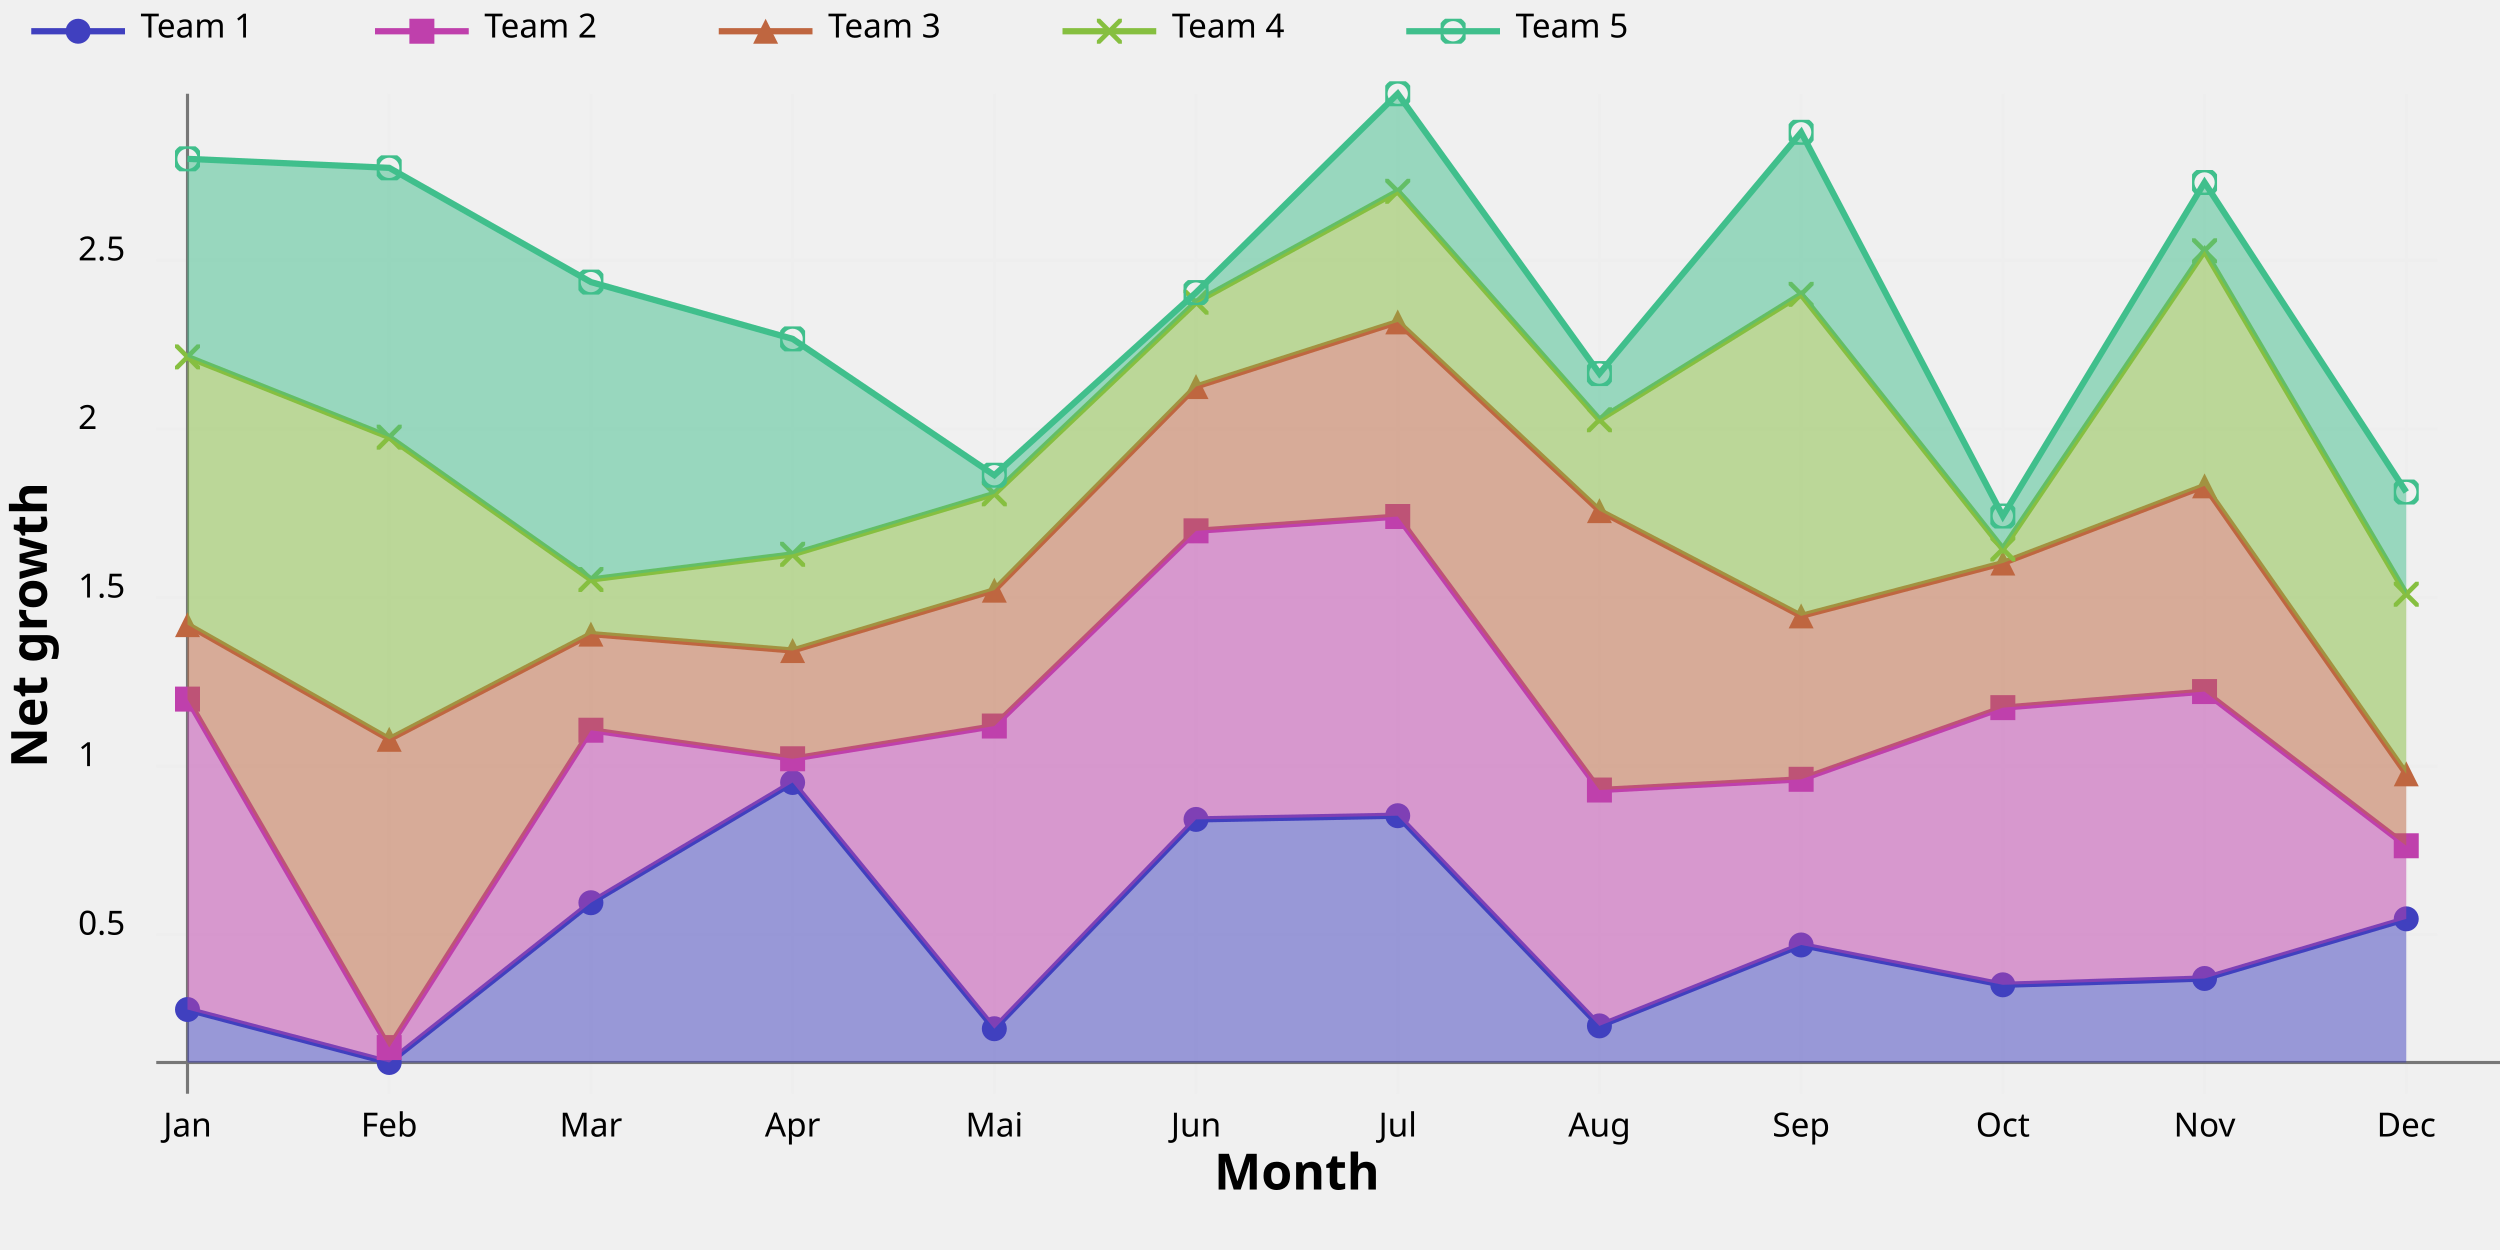
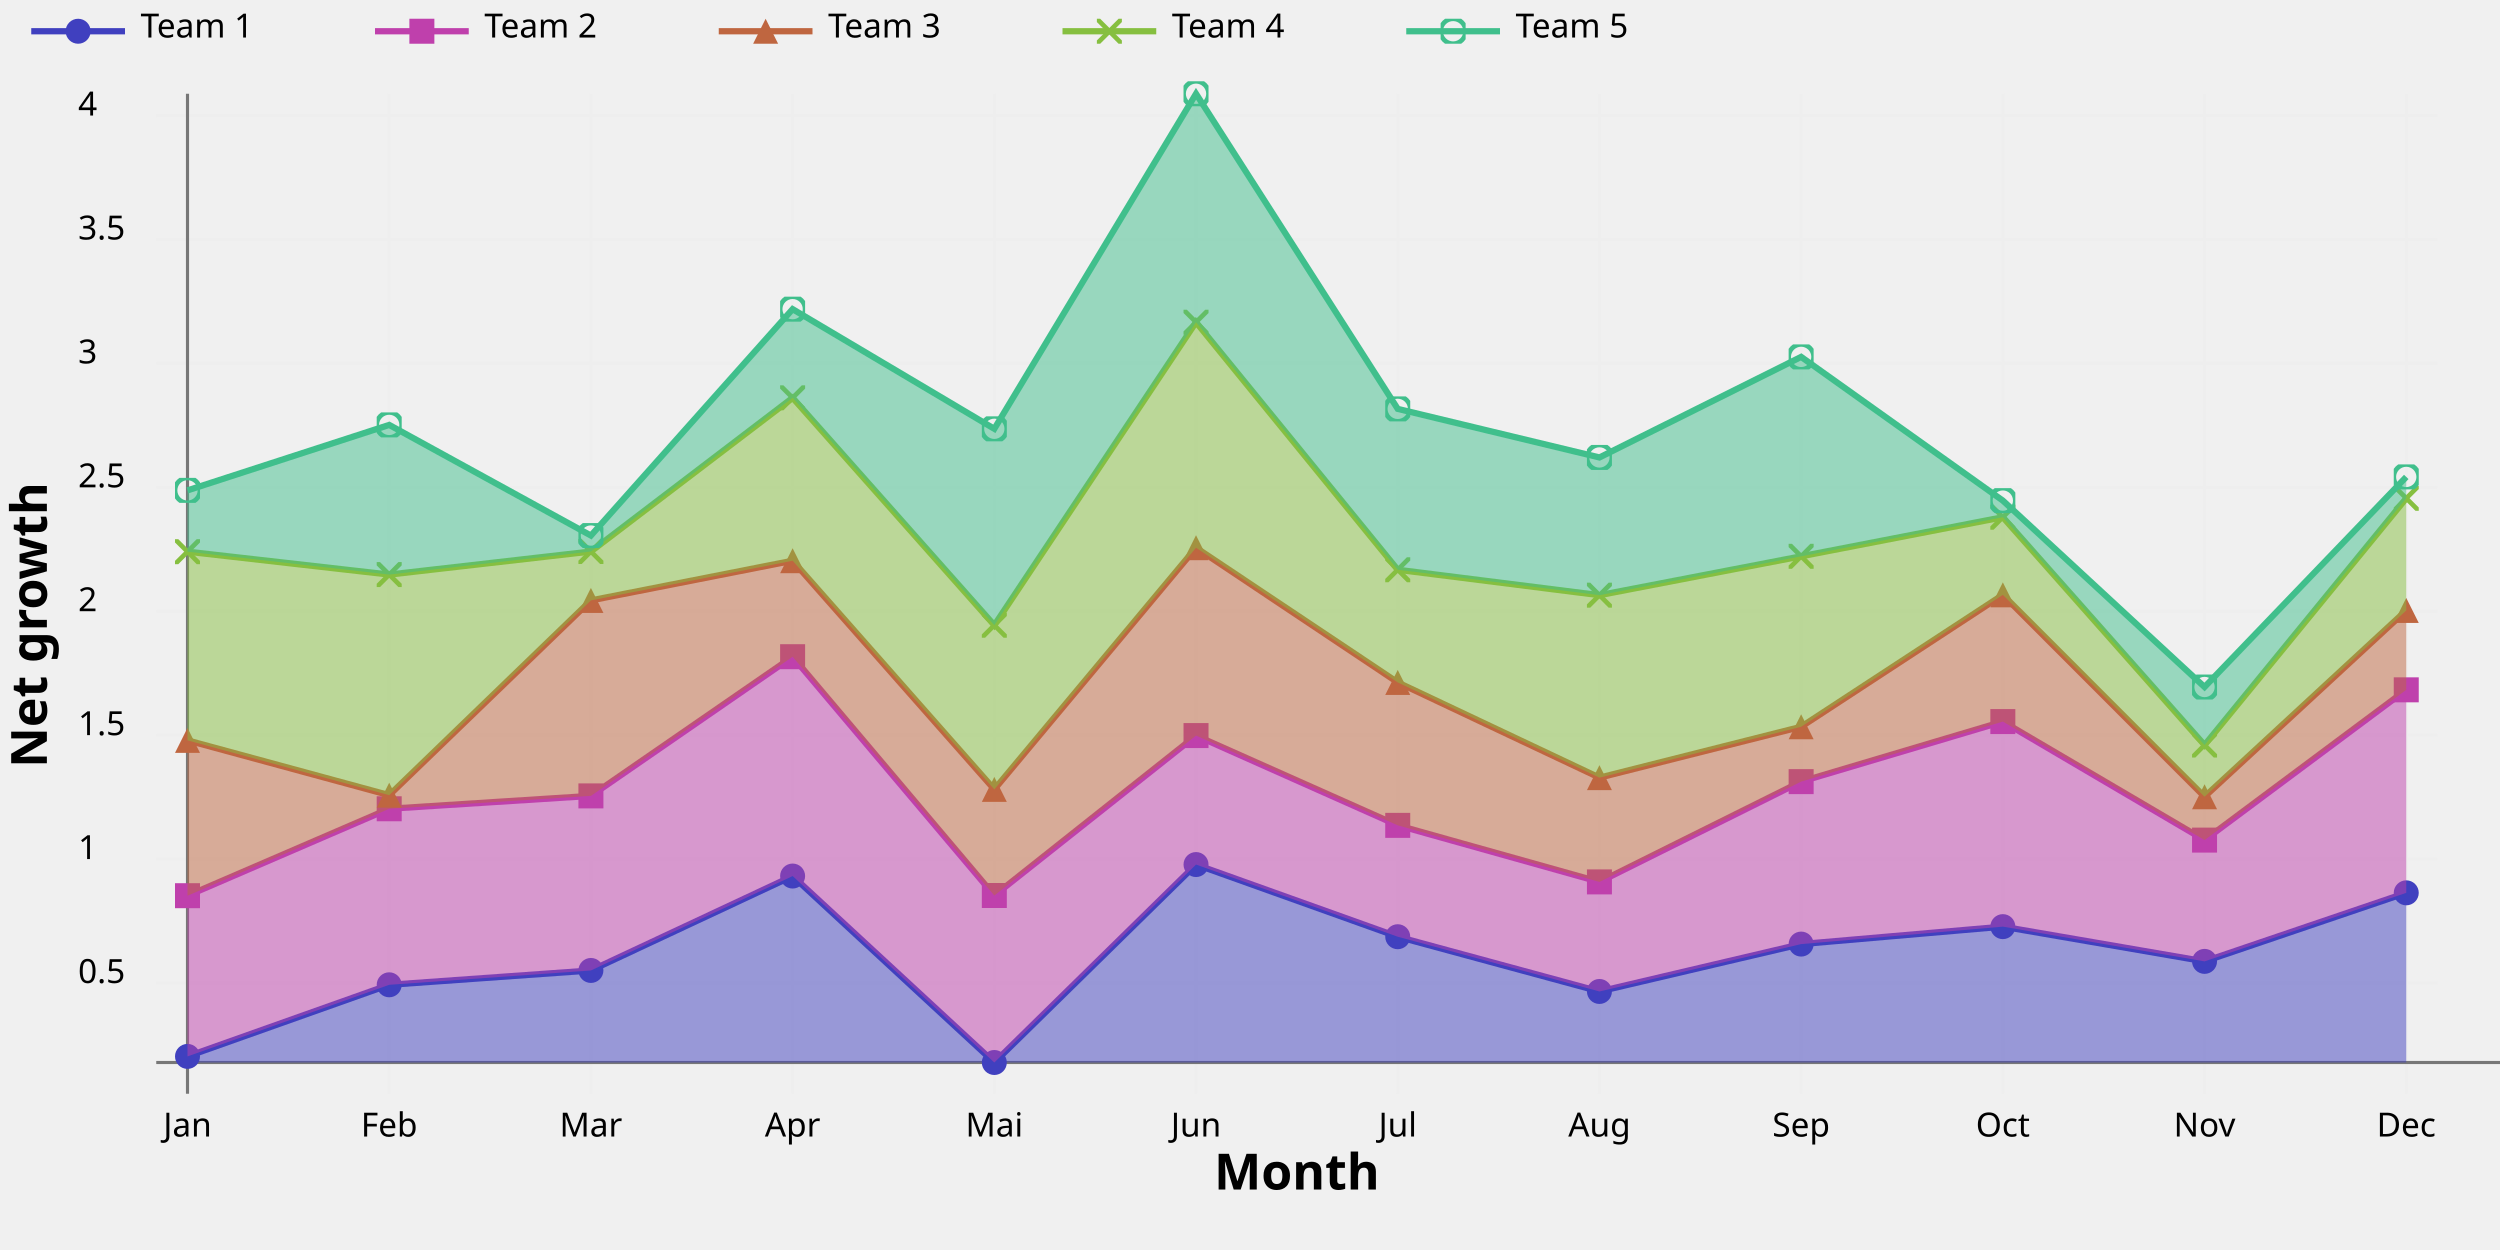
<svg xmlns="http://www.w3.org/2000/svg" version="1.1" viewBox="0 0 800 400">
  <defs>
    <filter x="0" y="0" width="1" height="1" id="textbg">
      <feFlood flood-color="#fff" result="bg" />
      <feMerge>
        <feMergeNode in="bg" />
        <feMergeNode in="SourceGraphic" />
      </feMerge>
    </filter>
  </defs>
  <style>text { font-size: 8pt; font-family: sans-serif }  .axislegend { font-size: 12pt; font-weight: bold } .hovercircle {z-index:0; cursor:pointer; fill:'none'; stroke:'none'; } .value {z-index: 1; display:none; } .hovercircle:hover + .value, .value:hover { display:block; }</style>
  <defs>
    <marker id="dot0" viewBox="0 0 8 8" refX="4" refY="4" markerWidth="4" markerHeight="4">
      <circle cx="4" cy="4" r="4" fill="#4040BF" />
    </marker>
    <marker id="dot1" viewBox="0 0 8 8" refX="4" refY="4" markerWidth="4" markerHeight="4">
      <rect x="0" y="0" width="8" height="10" fill="#BF40AC" />
    </marker>
    <marker id="dot2" viewBox="0 0 8 8" refX="4" refY="4" markerWidth="4" markerHeight="4">
      <polygon points="0,8 4,0 8,8" fill="#BF6640" />
    </marker>
    <marker id="dot3" viewBox="0 0 8 8" refX="4" refY="4" markerWidth="4" markerHeight="4">
      <line x1="0" y1="0" x2="8" y2="8" stroke="#86BF40" stroke-width="1.5" />
      <line x1="0" y1="8" x2="8" y2="0" stroke="#86BF40" stroke-width="1.5" />
    </marker>
    <marker id="dot4" viewBox="0 0 8 8" refX="4" refY="4" markerWidth="4" markerHeight="4">
      <circle cx="4" cy="4" r="4" stroke="#40BF8C" stroke-width="1.5" fill="none" />
    </marker>
  </defs>
  <polyline points="10,10 25,10 40,10" fill="none" stroke="#4040BF" stroke-width="2" marker-mid="url(#dot0)" />
  <text x="45" y="12" alignment-baseline="middle">Team 1</text>
  <polyline points="120,10 135,10 150,10" fill="none" stroke="#BF40AC" stroke-width="2" marker-mid="url(#dot1)" />
  <text x="155" y="12" alignment-baseline="middle">Team 2</text>
  <polyline points="230,10 245,10 260,10" fill="none" stroke="#BF6640" stroke-width="2" marker-mid="url(#dot2)" />
  <text x="265" y="12" alignment-baseline="middle">Team 3</text>
  <polyline points="340,10 355,10 370,10" fill="none" stroke="#86BF40" stroke-width="2" marker-mid="url(#dot3)" />
  <text x="375" y="12" alignment-baseline="middle">Team 4</text>
  <polyline points="450,10 465,10 480,10" fill="none" stroke="#40BF8C" stroke-width="2" marker-mid="url(#dot4)" />
  <text x="485" y="12" alignment-baseline="middle">Team 5</text>
-   <line x1="50" x2="780" y1="299.1" y2="299.1" stroke="#eee" stroke-width="1" />
-   <text x="25" y="299.1">0.5</text>
-   <line x1="50" x2="780" y1="245.157" y2="245.157" stroke="#eee" stroke-width="1" />
-   <text x="25" y="245.157">1</text>
-   <line x1="50" x2="780" y1="191.214" y2="191.214" stroke="#eee" stroke-width="1" />
-   <text x="25" y="191.214">1.5</text>
-   <line x1="50" x2="780" y1="137.271" y2="137.271" stroke="#eee" stroke-width="1" />
-   <text x="25" y="137.271">2</text>
-   <line x1="50" x2="780" y1="83.328" y2="83.328" stroke="#eee" stroke-width="1" />
-   <text x="25" y="83.328">2.5</text>
+   <line x1="50" x2="780" y1="314.558" y2="314.558" stroke="#eee" stroke-width="1" />
+   <text x="25" y="314.558">0.5</text>
+   <line x1="50" x2="780" y1="274.904" y2="274.904" stroke="#eee" stroke-width="1" />
+   <text x="25" y="274.904">1</text>
+   <line x1="50" x2="780" y1="235.25" y2="235.25" stroke="#eee" stroke-width="1" />
+   <text x="25" y="235.25">1.5</text>
+   <line x1="50" x2="780" y1="195.596" y2="195.596" stroke="#eee" stroke-width="1" />
+   <text x="25" y="195.596">2</text>
+   <line x1="50" x2="780" y1="155.941" y2="155.941" stroke="#eee" stroke-width="1" />
+   <text x="25" y="155.941">2.5</text>
+   <line x1="50" x2="780" y1="116.287" y2="116.287" stroke="#eee" stroke-width="1" />
+   <text x="25" y="116.287">3</text>
+   <line x1="50" x2="780" y1="76.633" y2="76.633" stroke="#eee" stroke-width="1" />
+   <text x="25" y="76.633">3.5</text>
+   <line x1="50" x2="780" y1="36.979" y2="36.979" stroke="#eee" stroke-width="1" />
+   <text x="25" y="36.979">4</text>
  <line x1="60" x2="60" y1="30" y2="350" stroke="#eee" stroke-width="1" />
  <text x="60" y="360" dominant-baseline="middle" text-anchor="middle">Jan</text>
  <line x1="124.545" x2="124.545" y1="30" y2="350" stroke="#eee" stroke-width="1" />
  <text x="124.545" y="360" dominant-baseline="middle" text-anchor="middle">Feb</text>
  <line x1="189.091" x2="189.091" y1="30" y2="350" stroke="#eee" stroke-width="1" />
  <text x="189.091" y="360" dominant-baseline="middle" text-anchor="middle">Mar</text>
  <line x1="253.636" x2="253.636" y1="30" y2="350" stroke="#eee" stroke-width="1" />
  <text x="253.636" y="360" dominant-baseline="middle" text-anchor="middle">Apr</text>
  <line x1="318.182" x2="318.182" y1="30" y2="350" stroke="#eee" stroke-width="1" />
  <text x="318.182" y="360" dominant-baseline="middle" text-anchor="middle">Mai</text>
  <line x1="382.727" x2="382.727" y1="30" y2="350" stroke="#eee" stroke-width="1" />
  <text x="382.727" y="360" dominant-baseline="middle" text-anchor="middle">Jun</text>
  <line x1="447.273" x2="447.273" y1="30" y2="350" stroke="#eee" stroke-width="1" />
  <text x="447.273" y="360" dominant-baseline="middle" text-anchor="middle">Jul</text>
  <line x1="511.818" x2="511.818" y1="30" y2="350" stroke="#eee" stroke-width="1" />
  <text x="511.818" y="360" dominant-baseline="middle" text-anchor="middle">Aug</text>
  <line x1="576.364" x2="576.364" y1="30" y2="350" stroke="#eee" stroke-width="1" />
  <text x="576.364" y="360" dominant-baseline="middle" text-anchor="middle">Sep</text>
  <line x1="640.909" x2="640.909" y1="30" y2="350" stroke="#eee" stroke-width="1" />
  <text x="640.909" y="360" dominant-baseline="middle" text-anchor="middle">Oct</text>
  <line x1="705.455" x2="705.455" y1="30" y2="350" stroke="#eee" stroke-width="1" />
  <text x="705.455" y="360" dominant-baseline="middle" text-anchor="middle">Nov</text>
  <line x1="770" x2="770" y1="30" y2="350" stroke="#eee" stroke-width="1" />
  <text x="770" y="360" dominant-baseline="middle" text-anchor="middle">Dec</text>
  <line x1="50" x2="800" y1="340" y2="340" stroke="#777" stroke-width="1" />
  <text x="415" y="375" class="axislegend" dominant-baseline="middle" text-anchor="middle">Month</text>
  <line x1="60" x2="60" y1="30" y2="350" stroke="#777" stroke-width="1" />
  <text x="15" y="200" transform="rotate(270, 15, 200)" class="axislegend" text-anchor="middle" alignment-baseline="middle">Net growth</text>
-   <polyline points="60,323.051 124.545,340 189.091,288.873 253.636,250.401 318.182,329.19 382.727,262.214 447.273,261.027 511.818,328.284 576.364,302.391 640.909,315.143 705.455,313.115 770,294.03 770,340 60,340 " fill="#4040BF" fill-opacity="0.5" stroke="none" stroke-width="2" />
-   <polyline points="60,323.051 124.545,340 189.091,288.873 253.636,250.401 318.182,329.19 382.727,262.214 447.273,261.027 511.818,328.284 576.364,302.391 640.909,315.143 705.455,313.115 770,294.03 " fill="none" stroke="#4040BF" stroke-width="2" marker-start="url(#dot0)" marker-mid="url(#dot0)" marker-end="url(#dot0)" />
-   <polyline points="60,223.72 124.545,335.221 189.091,233.667 253.636,242.805 318.182,232.33 382.727,169.874 447.273,165.289 511.818,252.806 576.364,249.376 640.909,226.45 705.455,221.304 770,270.64 770,294.03 705.455,313.115 640.909,315.143 576.364,302.391 511.818,328.284 447.273,261.027 382.727,262.214 318.182,329.19 253.636,250.401 189.091,288.873 124.545,340 60,323.051 " fill="#BF40AC" fill-opacity="0.5" stroke="none" stroke-width="2" />
-   <polyline points="60,223.72 124.545,335.221 189.091,233.667 253.636,242.805 318.182,232.33 382.727,169.874 447.273,165.289 511.818,252.806 576.364,249.376 640.909,226.45 705.455,221.304 770,270.64 " fill="none" stroke="#BF40AC" stroke-width="2" marker-start="url(#dot1)" marker-mid="url(#dot1)" marker-end="url(#dot1)" />
-   <polyline points="60,199.888 124.545,236.57 189.091,202.909 253.636,208.174 318.182,188.852 382.727,123.699 447.273,103.017 511.818,163.412 576.364,197.094 640.909,180.177 705.455,155.472 770,247.628 770,270.64 705.455,221.304 640.909,226.45 576.364,249.376 511.818,252.806 447.273,165.289 382.727,169.874 318.182,232.33 253.636,242.805 189.091,233.667 124.545,335.221 60,223.72 " fill="#BF6640" fill-opacity="0.5" stroke="none" stroke-width="2" />
-   <polyline points="60,199.888 124.545,236.57 189.091,202.909 253.636,208.174 318.182,188.852 382.727,123.699 447.273,103.017 511.818,163.412 576.364,197.094 640.909,180.177 705.455,155.472 770,247.628 " fill="none" stroke="#BF6640" stroke-width="2" marker-start="url(#dot2)" marker-mid="url(#dot2)" marker-end="url(#dot2)" />
-   <polyline points="60,114.205 124.545,139.893 189.091,185.432 253.636,177.383 318.182,158.018 382.727,96.695 447.273,61.211 511.818,134.315 576.364,94.192 640.909,175.668 705.455,80.253 770,190.146 770,247.628 705.455,155.472 640.909,180.177 576.364,197.094 511.818,163.412 447.273,103.017 382.727,123.699 318.182,188.852 253.636,208.174 189.091,202.909 124.545,236.57 60,199.888 " fill="#86BF40" fill-opacity="0.5" stroke="none" stroke-width="2" />
-   <polyline points="60,114.205 124.545,139.893 189.091,185.432 253.636,177.383 318.182,158.018 382.727,96.695 447.273,61.211 511.818,134.315 576.364,94.192 640.909,175.668 705.455,80.253 770,190.146 " fill="none" stroke="#86BF40" stroke-width="2" marker-start="url(#dot3)" marker-mid="url(#dot3)" marker-end="url(#dot3)" />
-   <polyline points="60,50.833 124.545,53.713 189.091,90.265 253.636,108.444 318.182,152.073 382.727,93.62 447.273,30 511.818,119.535 576.364,42.331 640.909,165.127 705.455,58.396 770,157.446 770,190.146 705.455,80.253 640.909,175.668 576.364,94.192 511.818,134.315 447.273,61.211 382.727,96.695 318.182,158.018 253.636,177.383 189.091,185.432 124.545,139.893 60,114.205 " fill="#40BF8C" fill-opacity="0.5" stroke="none" stroke-width="2" />
-   <polyline points="60,50.833 124.545,53.713 189.091,90.265 253.636,108.444 318.182,152.073 382.727,93.62 447.273,30 511.818,119.535 576.364,42.331 640.909,165.127 705.455,58.396 770,157.446 " fill="none" stroke="#40BF8C" stroke-width="2" marker-start="url(#dot4)" marker-mid="url(#dot4)" marker-end="url(#dot4)" />
-   <circle class="hovercircle" cx="60" cy="323.051" r="15" fill="#fff" fill-opacity="0" />
-   <text style="paint-order:stroke fill" class="value" x="60" y="313.051" text-anchor="middle" alignment-baseline="middle" filter="url(#textbg)">0.278</text>
-   <circle class="hovercircle" cx="124.545" cy="340" r="15" fill="#fff" fill-opacity="0" />
-   <text style="paint-order:stroke fill" class="value" x="124.545" y="330" text-anchor="middle" alignment-baseline="middle" filter="url(#textbg)">0.1209</text>
-   <circle class="hovercircle" cx="189.091" cy="288.873" r="15" fill="#fff" fill-opacity="0" />
-   <text style="paint-order:stroke fill" class="value" x="189.091" y="278.873" text-anchor="middle" alignment-baseline="middle" filter="url(#textbg)">0.5948</text>
-   <circle class="hovercircle" cx="253.636" cy="250.401" r="15" fill="#fff" fill-opacity="0" />
-   <text style="paint-order:stroke fill" class="value" x="253.636" y="240.401" text-anchor="middle" alignment-baseline="middle" filter="url(#textbg)">0.9514</text>
-   <circle class="hovercircle" cx="318.182" cy="329.19" r="15" fill="#fff" fill-opacity="0" />
-   <text style="paint-order:stroke fill" class="value" x="318.182" y="319.19" text-anchor="middle" alignment-baseline="middle" filter="url(#textbg)">0.2211</text>
-   <circle class="hovercircle" cx="382.727" cy="262.214" r="15" fill="#fff" fill-opacity="0" />
-   <text style="paint-order:stroke fill" class="value" x="382.727" y="252.214" text-anchor="middle" alignment-baseline="middle" filter="url(#textbg)">0.8419</text>
-   <circle class="hovercircle" cx="447.273" cy="261.027" r="15" fill="#fff" fill-opacity="0" />
-   <text style="paint-order:stroke fill" class="value" x="447.273" y="251.027" text-anchor="middle" alignment-baseline="middle" filter="url(#textbg)">0.8529</text>
-   <circle class="hovercircle" cx="511.818" cy="328.284" r="15" fill="#fff" fill-opacity="0" />
-   <text style="paint-order:stroke fill" class="value" x="511.818" y="318.284" text-anchor="middle" alignment-baseline="middle" filter="url(#textbg)">0.2295</text>
-   <circle class="hovercircle" cx="576.364" cy="302.391" r="15" fill="#fff" fill-opacity="0" />
-   <text style="paint-order:stroke fill" class="value" x="576.364" y="292.391" text-anchor="middle" alignment-baseline="middle" filter="url(#textbg)">0.4695</text>
-   <circle class="hovercircle" cx="640.909" cy="315.143" r="15" fill="#fff" fill-opacity="0" />
-   <text style="paint-order:stroke fill" class="value" x="640.909" y="305.143" text-anchor="middle" alignment-baseline="middle" filter="url(#textbg)">0.3513</text>
-   <circle class="hovercircle" cx="705.455" cy="313.115" r="15" fill="#fff" fill-opacity="0" />
-   <text style="paint-order:stroke fill" class="value" x="705.455" y="303.115" text-anchor="middle" alignment-baseline="middle" filter="url(#textbg)">0.3701</text>
-   <circle class="hovercircle" cx="770" cy="294.03" r="15" fill="#fff" fill-opacity="0" />
-   <text style="paint-order:stroke fill" class="value" x="770" y="284.03" text-anchor="middle" alignment-baseline="middle" filter="url(#textbg)">0.547</text>
-   <circle class="hovercircle" cx="60" cy="223.72" r="15" fill="#fff" fill-opacity="0" />
-   <text style="paint-order:stroke fill" class="value" x="60" y="213.72" text-anchor="middle" alignment-baseline="middle" filter="url(#textbg)">1.1987</text>
-   <circle class="hovercircle" cx="124.545" cy="335.221" r="15" fill="#fff" fill-opacity="0" />
-   <text style="paint-order:stroke fill" class="value" x="124.545" y="325.221" text-anchor="middle" alignment-baseline="middle" filter="url(#textbg)">0.16519999999999999</text>
-   <circle class="hovercircle" cx="189.091" cy="233.667" r="15" fill="#fff" fill-opacity="0" />
-   <text style="paint-order:stroke fill" class="value" x="189.091" y="223.667" text-anchor="middle" alignment-baseline="middle" filter="url(#textbg)">1.1065</text>
-   <circle class="hovercircle" cx="253.636" cy="242.805" r="15" fill="#fff" fill-opacity="0" />
-   <text style="paint-order:stroke fill" class="value" x="253.636" y="232.805" text-anchor="middle" alignment-baseline="middle" filter="url(#textbg)">1.0218</text>
-   <circle class="hovercircle" cx="318.182" cy="232.33" r="15" fill="#fff" fill-opacity="0" />
-   <text style="paint-order:stroke fill" class="value" x="318.182" y="222.33" text-anchor="middle" alignment-baseline="middle" filter="url(#textbg)">1.1189</text>
-   <circle class="hovercircle" cx="382.727" cy="169.874" r="15" fill="#fff" fill-opacity="0" />
-   <text style="paint-order:stroke fill" class="value" x="382.727" y="159.874" text-anchor="middle" alignment-baseline="middle" filter="url(#textbg)">1.6978</text>
-   <circle class="hovercircle" cx="447.273" cy="165.289" r="15" fill="#fff" fill-opacity="0" />
-   <text style="paint-order:stroke fill" class="value" x="447.273" y="155.289" text-anchor="middle" alignment-baseline="middle" filter="url(#textbg)">1.7403</text>
-   <circle class="hovercircle" cx="511.818" cy="252.806" r="15" fill="#fff" fill-opacity="0" />
-   <text style="paint-order:stroke fill" class="value" x="511.818" y="242.806" text-anchor="middle" alignment-baseline="middle" filter="url(#textbg)">0.9291</text>
-   <circle class="hovercircle" cx="576.364" cy="249.376" r="15" fill="#fff" fill-opacity="0" />
-   <text style="paint-order:stroke fill" class="value" x="576.364" y="239.376" text-anchor="middle" alignment-baseline="middle" filter="url(#textbg)">0.9609</text>
-   <circle class="hovercircle" cx="640.909" cy="226.45" r="15" fill="#fff" fill-opacity="0" />
-   <text style="paint-order:stroke fill" class="value" x="640.909" y="216.45" text-anchor="middle" alignment-baseline="middle" filter="url(#textbg)">1.1734</text>
-   <circle class="hovercircle" cx="705.455" cy="221.304" r="15" fill="#fff" fill-opacity="0" />
-   <text style="paint-order:stroke fill" class="value" x="705.455" y="211.304" text-anchor="middle" alignment-baseline="middle" filter="url(#textbg)">1.2210999999999999</text>
-   <circle class="hovercircle" cx="770" cy="270.64" r="15" fill="#fff" fill-opacity="0" />
-   <text style="paint-order:stroke fill" class="value" x="770" y="260.64" text-anchor="middle" alignment-baseline="middle" filter="url(#textbg)">0.7638</text>
-   <circle class="hovercircle" cx="60" cy="199.888" r="15" fill="#fff" fill-opacity="0" />
-   <text style="paint-order:stroke fill" class="value" x="60" y="189.888" text-anchor="middle" alignment-baseline="middle" filter="url(#textbg)">1.4196000000000002</text>
-   <circle class="hovercircle" cx="124.545" cy="236.57" r="15" fill="#fff" fill-opacity="0" />
-   <text style="paint-order:stroke fill" class="value" x="124.545" y="226.57" text-anchor="middle" alignment-baseline="middle" filter="url(#textbg)">1.0796</text>
-   <circle class="hovercircle" cx="189.091" cy="202.909" r="15" fill="#fff" fill-opacity="0" />
-   <text style="paint-order:stroke fill" class="value" x="189.091" y="192.909" text-anchor="middle" alignment-baseline="middle" filter="url(#textbg)">1.3916</text>
-   <circle class="hovercircle" cx="253.636" cy="208.174" r="15" fill="#fff" fill-opacity="0" />
-   <text style="paint-order:stroke fill" class="value" x="253.636" y="198.174" text-anchor="middle" alignment-baseline="middle" filter="url(#textbg)">1.3428</text>
-   <circle class="hovercircle" cx="318.182" cy="188.852" r="15" fill="#fff" fill-opacity="0" />
-   <text style="paint-order:stroke fill" class="value" x="318.182" y="178.852" text-anchor="middle" alignment-baseline="middle" filter="url(#textbg)">1.5219</text>
-   <circle class="hovercircle" cx="382.727" cy="123.699" r="15" fill="#fff" fill-opacity="0" />
-   <text style="paint-order:stroke fill" class="value" x="382.727" y="113.699" text-anchor="middle" alignment-baseline="middle" filter="url(#textbg)">2.1258</text>
-   <circle class="hovercircle" cx="447.273" cy="103.017" r="15" fill="#fff" fill-opacity="0" />
-   <text style="paint-order:stroke fill" class="value" x="447.273" y="93.017" text-anchor="middle" alignment-baseline="middle" filter="url(#textbg)">2.3175</text>
-   <circle class="hovercircle" cx="511.818" cy="163.412" r="15" fill="#fff" fill-opacity="0" />
-   <text style="paint-order:stroke fill" class="value" x="511.818" y="153.412" text-anchor="middle" alignment-baseline="middle" filter="url(#textbg)">1.7577</text>
-   <circle class="hovercircle" cx="576.364" cy="197.094" r="15" fill="#fff" fill-opacity="0" />
-   <text style="paint-order:stroke fill" class="value" x="576.364" y="187.094" text-anchor="middle" alignment-baseline="middle" filter="url(#textbg)">1.4455</text>
-   <circle class="hovercircle" cx="640.909" cy="180.177" r="15" fill="#fff" fill-opacity="0" />
-   <text style="paint-order:stroke fill" class="value" x="640.909" y="170.177" text-anchor="middle" alignment-baseline="middle" filter="url(#textbg)">1.6023</text>
-   <circle class="hovercircle" cx="705.455" cy="155.472" r="15" fill="#fff" fill-opacity="0" />
-   <text style="paint-order:stroke fill" class="value" x="705.455" y="145.472" text-anchor="middle" alignment-baseline="middle" filter="url(#textbg)">1.8312999999999997</text>
-   <circle class="hovercircle" cx="770" cy="247.628" r="15" fill="#fff" fill-opacity="0" />
-   <text style="paint-order:stroke fill" class="value" x="770" y="237.628" text-anchor="middle" alignment-baseline="middle" filter="url(#textbg)">0.9771000000000001</text>
-   <circle class="hovercircle" cx="60" cy="114.205" r="15" fill="#fff" fill-opacity="0" />
-   <text style="paint-order:stroke fill" class="value" x="60" y="104.205" text-anchor="middle" alignment-baseline="middle" filter="url(#textbg)">2.2138</text>
-   <circle class="hovercircle" cx="124.545" cy="139.893" r="15" fill="#fff" fill-opacity="0" />
-   <text style="paint-order:stroke fill" class="value" x="124.545" y="129.893" text-anchor="middle" alignment-baseline="middle" filter="url(#textbg)">1.9756999999999998</text>
-   <circle class="hovercircle" cx="189.091" cy="185.432" r="15" fill="#fff" fill-opacity="0" />
-   <text style="paint-order:stroke fill" class="value" x="189.091" y="175.432" text-anchor="middle" alignment-baseline="middle" filter="url(#textbg)">1.5535999999999999</text>
-   <circle class="hovercircle" cx="253.636" cy="177.383" r="15" fill="#fff" fill-opacity="0" />
-   <text style="paint-order:stroke fill" class="value" x="253.636" y="167.383" text-anchor="middle" alignment-baseline="middle" filter="url(#textbg)">1.6282</text>
-   <circle class="hovercircle" cx="318.182" cy="158.018" r="15" fill="#fff" fill-opacity="0" />
-   <text style="paint-order:stroke fill" class="value" x="318.182" y="148.018" text-anchor="middle" alignment-baseline="middle" filter="url(#textbg)">1.8077</text>
-   <circle class="hovercircle" cx="382.727" cy="96.695" r="15" fill="#fff" fill-opacity="0" />
-   <text style="paint-order:stroke fill" class="value" x="382.727" y="86.695" text-anchor="middle" alignment-baseline="middle" filter="url(#textbg)">2.3761</text>
-   <circle class="hovercircle" cx="447.273" cy="61.211" r="15" fill="#fff" fill-opacity="0" />
-   <text style="paint-order:stroke fill" class="value" x="447.273" y="51.211" text-anchor="middle" alignment-baseline="middle" filter="url(#textbg)">2.705</text>
-   <circle class="hovercircle" cx="511.818" cy="134.315" r="15" fill="#fff" fill-opacity="0" />
-   <text style="paint-order:stroke fill" class="value" x="511.818" y="124.315" text-anchor="middle" alignment-baseline="middle" filter="url(#textbg)">2.0274</text>
-   <circle class="hovercircle" cx="576.364" cy="94.192" r="15" fill="#fff" fill-opacity="0" />
-   <text style="paint-order:stroke fill" class="value" x="576.364" y="84.192" text-anchor="middle" alignment-baseline="middle" filter="url(#textbg)">2.3993</text>
-   <circle class="hovercircle" cx="640.909" cy="175.668" r="15" fill="#fff" fill-opacity="0" />
-   <text style="paint-order:stroke fill" class="value" x="640.909" y="165.668" text-anchor="middle" alignment-baseline="middle" filter="url(#textbg)">1.6441000000000001</text>
-   <circle class="hovercircle" cx="705.455" cy="80.253" r="15" fill="#fff" fill-opacity="0" />
-   <text style="paint-order:stroke fill" class="value" x="705.455" y="70.253" text-anchor="middle" alignment-baseline="middle" filter="url(#textbg)">2.5284999999999997</text>
-   <circle class="hovercircle" cx="770" cy="190.146" r="15" fill="#fff" fill-opacity="0" />
-   <text style="paint-order:stroke fill" class="value" x="770" y="180.146" text-anchor="middle" alignment-baseline="middle" filter="url(#textbg)">1.5099</text>
-   <circle class="hovercircle" cx="60" cy="50.833" r="15" fill="#fff" fill-opacity="0" />
-   <text style="paint-order:stroke fill" class="value" x="60" y="40.833" text-anchor="middle" alignment-baseline="middle" filter="url(#textbg)">2.8012</text>
-   <circle class="hovercircle" cx="124.545" cy="53.713" r="15" fill="#fff" fill-opacity="0" />
-   <text style="paint-order:stroke fill" class="value" x="124.545" y="43.713" text-anchor="middle" alignment-baseline="middle" filter="url(#textbg)">2.7744999999999997</text>
-   <circle class="hovercircle" cx="189.091" cy="90.265" r="15" fill="#fff" fill-opacity="0" />
-   <text style="paint-order:stroke fill" class="value" x="189.091" y="80.265" text-anchor="middle" alignment-baseline="middle" filter="url(#textbg)">2.4356999999999998</text>
-   <circle class="hovercircle" cx="253.636" cy="108.444" r="15" fill="#fff" fill-opacity="0" />
-   <text style="paint-order:stroke fill" class="value" x="253.636" y="98.444" text-anchor="middle" alignment-baseline="middle" filter="url(#textbg)">2.2672</text>
-   <circle class="hovercircle" cx="318.182" cy="152.073" r="15" fill="#fff" fill-opacity="0" />
-   <text style="paint-order:stroke fill" class="value" x="318.182" y="142.073" text-anchor="middle" alignment-baseline="middle" filter="url(#textbg)">1.8628</text>
-   <circle class="hovercircle" cx="382.727" cy="93.62" r="15" fill="#fff" fill-opacity="0" />
-   <text style="paint-order:stroke fill" class="value" x="382.727" y="83.62" text-anchor="middle" alignment-baseline="middle" filter="url(#textbg)">2.4046000000000003</text>
-   <circle class="hovercircle" cx="447.273" cy="30" r="15" fill="#fff" fill-opacity="0" />
-   <text style="paint-order:stroke fill" class="value" x="447.273" y="20" text-anchor="middle" alignment-baseline="middle" filter="url(#textbg)">2.9943</text>
-   <circle class="hovercircle" cx="511.818" cy="119.535" r="15" fill="#fff" fill-opacity="0" />
-   <text style="paint-order:stroke fill" class="value" x="511.818" y="109.535" text-anchor="middle" alignment-baseline="middle" filter="url(#textbg)">2.1644</text>
-   <circle class="hovercircle" cx="576.364" cy="42.331" r="15" fill="#fff" fill-opacity="0" />
-   <text style="paint-order:stroke fill" class="value" x="576.364" y="32.331" text-anchor="middle" alignment-baseline="middle" filter="url(#textbg)">2.8800000000000003</text>
-   <circle class="hovercircle" cx="640.909" cy="165.127" r="15" fill="#fff" fill-opacity="0" />
-   <text style="paint-order:stroke fill" class="value" x="640.909" y="155.127" text-anchor="middle" alignment-baseline="middle" filter="url(#textbg)">1.7418</text>
-   <circle class="hovercircle" cx="705.455" cy="58.396" r="15" fill="#fff" fill-opacity="0" />
-   <text style="paint-order:stroke fill" class="value" x="705.455" y="48.396" text-anchor="middle" alignment-baseline="middle" filter="url(#textbg)">2.7310999999999996</text>
-   <circle class="hovercircle" cx="770" cy="157.446" r="15" fill="#fff" fill-opacity="0" />
-   <text style="paint-order:stroke fill" class="value" x="770" y="147.446" text-anchor="middle" alignment-baseline="middle" filter="url(#textbg)">1.813</text>
+   <polyline points="60,338.049 124.545,315.137 189.091,310.545 253.636,280.336 318.182,340 382.727,276.657 447.273,299.751 511.818,317.27 576.364,302.107 640.909,296.523 705.455,307.642 770,285.706 770,340 60,340 " fill="#4040BF" fill-opacity="0.5" stroke="none" stroke-width="2" />
+   <polyline points="60,338.049 124.545,315.137 189.091,310.545 253.636,280.336 318.182,340 382.727,276.657 447.273,299.751 511.818,317.27 576.364,302.107 640.909,296.523 705.455,307.642 770,285.706 " fill="none" stroke="#4040BF" stroke-width="2" marker-start="url(#dot0)" marker-mid="url(#dot0)" marker-end="url(#dot0)" />
+   <polyline points="60,286.626 124.545,258.796 189.091,254.68 253.636,210.149 318.182,286.57 382.727,235.385 447.273,264.11 511.818,282.216 576.364,250.112 640.909,230.904 705.455,268.829 770,220.736 770,285.706 705.455,307.642 640.909,296.523 576.364,302.107 511.818,317.27 447.273,299.751 382.727,276.657 318.182,340 253.636,280.336 189.091,310.545 124.545,315.137 60,338.049 " fill="#BF40AC" fill-opacity="0.5" stroke="none" stroke-width="2" />
+   <polyline points="60,286.626 124.545,258.796 189.091,254.68 253.636,210.149 318.182,286.57 382.727,235.385 447.273,264.11 511.818,282.216 576.364,250.112 640.909,230.904 705.455,268.829 770,220.736 " fill="none" stroke="#BF40AC" stroke-width="2" marker-start="url(#dot1)" marker-mid="url(#dot1)" marker-end="url(#dot1)" />
+   <polyline points="60,236.923 124.545,254.458 189.091,192.13 253.636,179.433 318.182,252.602 382.727,175.269 447.273,218.373 511.818,248.851 576.364,232.569 640.909,190.353 705.455,254.958 770,195.334 770,220.736 705.455,268.829 640.909,230.904 576.364,250.112 511.818,282.216 447.273,264.11 382.727,235.385 318.182,286.57 253.636,210.149 189.091,254.68 124.545,258.796 60,286.626 " fill="#BF6640" fill-opacity="0.5" stroke="none" stroke-width="2" />
+   <polyline points="60,236.923 124.545,254.458 189.091,192.13 253.636,179.433 318.182,252.602 382.727,175.269 447.273,218.373 511.818,248.851 576.364,232.569 640.909,190.353 705.455,254.958 770,195.334 " fill="none" stroke="#BF6640" stroke-width="2" marker-start="url(#dot2)" marker-mid="url(#dot2)" marker-end="url(#dot2)" />
+   <polyline points="60,176.538 124.545,183.866 189.091,176.482 253.636,127.303 318.182,200.069 382.727,103.106 447.273,182.319 511.818,190.456 576.364,178.021 640.909,165.506 705.455,238.414 770,159.455 770,195.334 705.455,254.958 640.909,190.353 576.364,232.569 511.818,248.851 447.273,218.373 382.727,175.269 318.182,252.602 253.636,179.433 189.091,192.13 124.545,254.458 60,236.923 " fill="#86BF40" fill-opacity="0.5" stroke="none" stroke-width="2" />
+   <polyline points="60,176.538 124.545,183.866 189.091,176.482 253.636,127.303 318.182,200.069 382.727,103.106 447.273,182.319 511.818,190.456 576.364,178.021 640.909,165.506 705.455,238.414 770,159.455 " fill="none" stroke="#86BF40" stroke-width="2" marker-start="url(#dot3)" marker-mid="url(#dot3)" marker-end="url(#dot3)" />
+   <polyline points="60,156.917 124.545,135.972 189.091,171.375 253.636,98.927 318.182,137.217 382.727,30 447.273,130.84 511.818,146.385 576.364,114.202 640.909,160.192 705.455,219.84 770,152.618 770,159.455 705.455,238.414 640.909,165.506 576.364,178.021 511.818,190.456 447.273,182.319 382.727,103.106 318.182,200.069 253.636,127.303 189.091,176.482 124.545,183.866 60,176.538 " fill="#40BF8C" fill-opacity="0.5" stroke="none" stroke-width="2" />
+   <polyline points="60,156.917 124.545,135.972 189.091,171.375 253.636,98.927 318.182,137.217 382.727,30 447.273,130.84 511.818,146.385 576.364,114.202 640.909,160.192 705.455,219.84 770,152.618 " fill="none" stroke="#40BF8C" stroke-width="2" marker-start="url(#dot4)" marker-mid="url(#dot4)" marker-end="url(#dot4)" />
+   <circle class="hovercircle" cx="60" cy="338.049" r="15" fill="#fff" fill-opacity="0" />
+   <text style="paint-order:stroke fill" class="value" x="60" y="328.049" text-anchor="middle" alignment-baseline="middle" filter="url(#textbg)">0.2038</text>
+   <circle class="hovercircle" cx="124.545" cy="315.137" r="15" fill="#fff" fill-opacity="0" />
+   <text style="paint-order:stroke fill" class="value" x="124.545" y="305.137" text-anchor="middle" alignment-baseline="middle" filter="url(#textbg)">0.4927</text>
+   <circle class="hovercircle" cx="189.091" cy="310.545" r="15" fill="#fff" fill-opacity="0" />
+   <text style="paint-order:stroke fill" class="value" x="189.091" y="300.545" text-anchor="middle" alignment-baseline="middle" filter="url(#textbg)">0.5506</text>
+   <circle class="hovercircle" cx="253.636" cy="280.336" r="15" fill="#fff" fill-opacity="0" />
+   <text style="paint-order:stroke fill" class="value" x="253.636" y="270.336" text-anchor="middle" alignment-baseline="middle" filter="url(#textbg)">0.9315</text>
+   <circle class="hovercircle" cx="318.182" cy="340" r="15" fill="#fff" fill-opacity="0" />
+   <text style="paint-order:stroke fill" class="value" x="318.182" y="330" text-anchor="middle" alignment-baseline="middle" filter="url(#textbg)">0.1792</text>
+   <circle class="hovercircle" cx="382.727" cy="276.657" r="15" fill="#fff" fill-opacity="0" />
+   <text style="paint-order:stroke fill" class="value" x="382.727" y="266.657" text-anchor="middle" alignment-baseline="middle" filter="url(#textbg)">0.9779</text>
+   <circle class="hovercircle" cx="447.273" cy="299.751" r="15" fill="#fff" fill-opacity="0" />
+   <text style="paint-order:stroke fill" class="value" x="447.273" y="289.751" text-anchor="middle" alignment-baseline="middle" filter="url(#textbg)">0.6867</text>
+   <circle class="hovercircle" cx="511.818" cy="317.27" r="15" fill="#fff" fill-opacity="0" />
+   <text style="paint-order:stroke fill" class="value" x="511.818" y="307.27" text-anchor="middle" alignment-baseline="middle" filter="url(#textbg)">0.4658</text>
+   <circle class="hovercircle" cx="576.364" cy="302.107" r="15" fill="#fff" fill-opacity="0" />
+   <text style="paint-order:stroke fill" class="value" x="576.364" y="292.107" text-anchor="middle" alignment-baseline="middle" filter="url(#textbg)">0.657</text>
+   <circle class="hovercircle" cx="640.909" cy="296.523" r="15" fill="#fff" fill-opacity="0" />
+   <text style="paint-order:stroke fill" class="value" x="640.909" y="286.523" text-anchor="middle" alignment-baseline="middle" filter="url(#textbg)">0.7274</text>
+   <circle class="hovercircle" cx="705.455" cy="307.642" r="15" fill="#fff" fill-opacity="0" />
+   <text style="paint-order:stroke fill" class="value" x="705.455" y="297.642" text-anchor="middle" alignment-baseline="middle" filter="url(#textbg)">0.5872</text>
+   <circle class="hovercircle" cx="770" cy="285.706" r="15" fill="#fff" fill-opacity="0" />
+   <text style="paint-order:stroke fill" class="value" x="770" y="275.706" text-anchor="middle" alignment-baseline="middle" filter="url(#textbg)">0.8638</text>
+   <circle class="hovercircle" cx="60" cy="286.626" r="15" fill="#fff" fill-opacity="0" />
+   <text style="paint-order:stroke fill" class="value" x="60" y="276.626" text-anchor="middle" alignment-baseline="middle" filter="url(#textbg)">0.8522</text>
+   <circle class="hovercircle" cx="124.545" cy="258.796" r="15" fill="#fff" fill-opacity="0" />
+   <text style="paint-order:stroke fill" class="value" x="124.545" y="248.796" text-anchor="middle" alignment-baseline="middle" filter="url(#textbg)">1.2031</text>
+   <circle class="hovercircle" cx="189.091" cy="254.68" r="15" fill="#fff" fill-opacity="0" />
+   <text style="paint-order:stroke fill" class="value" x="189.091" y="244.68" text-anchor="middle" alignment-baseline="middle" filter="url(#textbg)">1.255</text>
+   <circle class="hovercircle" cx="253.636" cy="210.149" r="15" fill="#fff" fill-opacity="0" />
+   <text style="paint-order:stroke fill" class="value" x="253.636" y="200.149" text-anchor="middle" alignment-baseline="middle" filter="url(#textbg)">1.8165</text>
+   <circle class="hovercircle" cx="318.182" cy="286.57" r="15" fill="#fff" fill-opacity="0" />
+   <text style="paint-order:stroke fill" class="value" x="318.182" y="276.57" text-anchor="middle" alignment-baseline="middle" filter="url(#textbg)">0.8529</text>
+   <circle class="hovercircle" cx="382.727" cy="235.385" r="15" fill="#fff" fill-opacity="0" />
+   <text style="paint-order:stroke fill" class="value" x="382.727" y="225.385" text-anchor="middle" alignment-baseline="middle" filter="url(#textbg)">1.4983</text>
+   <circle class="hovercircle" cx="447.273" cy="264.11" r="15" fill="#fff" fill-opacity="0" />
+   <text style="paint-order:stroke fill" class="value" x="447.273" y="254.11" text-anchor="middle" alignment-baseline="middle" filter="url(#textbg)">1.1360999999999999</text>
+   <circle class="hovercircle" cx="511.818" cy="282.216" r="15" fill="#fff" fill-opacity="0" />
+   <text style="paint-order:stroke fill" class="value" x="511.818" y="272.216" text-anchor="middle" alignment-baseline="middle" filter="url(#textbg)">0.9077999999999999</text>
+   <circle class="hovercircle" cx="576.364" cy="250.112" r="15" fill="#fff" fill-opacity="0" />
+   <text style="paint-order:stroke fill" class="value" x="576.364" y="240.112" text-anchor="middle" alignment-baseline="middle" filter="url(#textbg)">1.3126</text>
+   <circle class="hovercircle" cx="640.909" cy="230.904" r="15" fill="#fff" fill-opacity="0" />
+   <text style="paint-order:stroke fill" class="value" x="640.909" y="220.904" text-anchor="middle" alignment-baseline="middle" filter="url(#textbg)">1.5548000000000002</text>
+   <circle class="hovercircle" cx="705.455" cy="268.829" r="15" fill="#fff" fill-opacity="0" />
+   <text style="paint-order:stroke fill" class="value" x="705.455" y="258.829" text-anchor="middle" alignment-baseline="middle" filter="url(#textbg)">1.0766</text>
+   <circle class="hovercircle" cx="770" cy="220.736" r="15" fill="#fff" fill-opacity="0" />
+   <text style="paint-order:stroke fill" class="value" x="770" y="210.736" text-anchor="middle" alignment-baseline="middle" filter="url(#textbg)">1.683</text>
+   <circle class="hovercircle" cx="60" cy="236.923" r="15" fill="#fff" fill-opacity="0" />
+   <text style="paint-order:stroke fill" class="value" x="60" y="226.923" text-anchor="middle" alignment-baseline="middle" filter="url(#textbg)">1.4788999999999999</text>
+   <circle class="hovercircle" cx="124.545" cy="254.458" r="15" fill="#fff" fill-opacity="0" />
+   <text style="paint-order:stroke fill" class="value" x="124.545" y="244.458" text-anchor="middle" alignment-baseline="middle" filter="url(#textbg)">1.2578</text>
+   <circle class="hovercircle" cx="189.091" cy="192.13" r="15" fill="#fff" fill-opacity="0" />
+   <text style="paint-order:stroke fill" class="value" x="189.091" y="182.13" text-anchor="middle" alignment-baseline="middle" filter="url(#textbg)">2.0437</text>
+   <circle class="hovercircle" cx="253.636" cy="179.433" r="15" fill="#fff" fill-opacity="0" />
+   <text style="paint-order:stroke fill" class="value" x="253.636" y="169.433" text-anchor="middle" alignment-baseline="middle" filter="url(#textbg)">2.2038</text>
+   <circle class="hovercircle" cx="318.182" cy="252.602" r="15" fill="#fff" fill-opacity="0" />
+   <text style="paint-order:stroke fill" class="value" x="318.182" y="242.602" text-anchor="middle" alignment-baseline="middle" filter="url(#textbg)">1.2812000000000001</text>
+   <circle class="hovercircle" cx="382.727" cy="175.269" r="15" fill="#fff" fill-opacity="0" />
+   <text style="paint-order:stroke fill" class="value" x="382.727" y="165.269" text-anchor="middle" alignment-baseline="middle" filter="url(#textbg)">2.2563</text>
+   <circle class="hovercircle" cx="447.273" cy="218.373" r="15" fill="#fff" fill-opacity="0" />
+   <text style="paint-order:stroke fill" class="value" x="447.273" y="208.373" text-anchor="middle" alignment-baseline="middle" filter="url(#textbg)">1.7127999999999999</text>
+   <circle class="hovercircle" cx="511.818" cy="248.851" r="15" fill="#fff" fill-opacity="0" />
+   <text style="paint-order:stroke fill" class="value" x="511.818" y="238.851" text-anchor="middle" alignment-baseline="middle" filter="url(#textbg)">1.3285</text>
+   <circle class="hovercircle" cx="576.364" cy="232.569" r="15" fill="#fff" fill-opacity="0" />
+   <text style="paint-order:stroke fill" class="value" x="576.364" y="222.569" text-anchor="middle" alignment-baseline="middle" filter="url(#textbg)">1.5338</text>
+   <circle class="hovercircle" cx="640.909" cy="190.353" r="15" fill="#fff" fill-opacity="0" />
+   <text style="paint-order:stroke fill" class="value" x="640.909" y="180.353" text-anchor="middle" alignment-baseline="middle" filter="url(#textbg)">2.0661</text>
+   <circle class="hovercircle" cx="705.455" cy="254.958" r="15" fill="#fff" fill-opacity="0" />
+   <text style="paint-order:stroke fill" class="value" x="705.455" y="244.958" text-anchor="middle" alignment-baseline="middle" filter="url(#textbg)">1.2515</text>
+   <circle class="hovercircle" cx="770" cy="195.334" r="15" fill="#fff" fill-opacity="0" />
+   <text style="paint-order:stroke fill" class="value" x="770" y="185.334" text-anchor="middle" alignment-baseline="middle" filter="url(#textbg)">2.0033</text>
+   <circle class="hovercircle" cx="60" cy="176.538" r="15" fill="#fff" fill-opacity="0" />
+   <text style="paint-order:stroke fill" class="value" x="60" y="166.538" text-anchor="middle" alignment-baseline="middle" filter="url(#textbg)">2.2403</text>
+   <circle class="hovercircle" cx="124.545" cy="183.866" r="15" fill="#fff" fill-opacity="0" />
+   <text style="paint-order:stroke fill" class="value" x="124.545" y="173.866" text-anchor="middle" alignment-baseline="middle" filter="url(#textbg)">2.1479</text>
+   <circle class="hovercircle" cx="189.091" cy="176.482" r="15" fill="#fff" fill-opacity="0" />
+   <text style="paint-order:stroke fill" class="value" x="189.091" y="166.482" text-anchor="middle" alignment-baseline="middle" filter="url(#textbg)">2.2409999999999997</text>
+   <circle class="hovercircle" cx="253.636" cy="127.303" r="15" fill="#fff" fill-opacity="0" />
+   <text style="paint-order:stroke fill" class="value" x="253.636" y="117.303" text-anchor="middle" alignment-baseline="middle" filter="url(#textbg)">2.8611000000000004</text>
+   <circle class="hovercircle" cx="318.182" cy="200.069" r="15" fill="#fff" fill-opacity="0" />
+   <text style="paint-order:stroke fill" class="value" x="318.182" y="190.069" text-anchor="middle" alignment-baseline="middle" filter="url(#textbg)">1.9436</text>
+   <circle class="hovercircle" cx="382.727" cy="103.106" r="15" fill="#fff" fill-opacity="0" />
+   <text style="paint-order:stroke fill" class="value" x="382.727" y="93.106" text-anchor="middle" alignment-baseline="middle" filter="url(#textbg)">3.1662</text>
+   <circle class="hovercircle" cx="447.273" cy="182.319" r="15" fill="#fff" fill-opacity="0" />
+   <text style="paint-order:stroke fill" class="value" x="447.273" y="172.319" text-anchor="middle" alignment-baseline="middle" filter="url(#textbg)">2.1673999999999998</text>
+   <circle class="hovercircle" cx="511.818" cy="190.456" r="15" fill="#fff" fill-opacity="0" />
+   <text style="paint-order:stroke fill" class="value" x="511.818" y="180.456" text-anchor="middle" alignment-baseline="middle" filter="url(#textbg)">2.0648</text>
+   <circle class="hovercircle" cx="576.364" cy="178.021" r="15" fill="#fff" fill-opacity="0" />
+   <text style="paint-order:stroke fill" class="value" x="576.364" y="168.021" text-anchor="middle" alignment-baseline="middle" filter="url(#textbg)">2.2216</text>
+   <circle class="hovercircle" cx="640.909" cy="165.506" r="15" fill="#fff" fill-opacity="0" />
+   <text style="paint-order:stroke fill" class="value" x="640.909" y="155.506" text-anchor="middle" alignment-baseline="middle" filter="url(#textbg)">2.3794</text>
+   <circle class="hovercircle" cx="705.455" cy="238.414" r="15" fill="#fff" fill-opacity="0" />
+   <text style="paint-order:stroke fill" class="value" x="705.455" y="228.414" text-anchor="middle" alignment-baseline="middle" filter="url(#textbg)">1.4601000000000002</text>
+   <circle class="hovercircle" cx="770" cy="159.455" r="15" fill="#fff" fill-opacity="0" />
+   <text style="paint-order:stroke fill" class="value" x="770" y="149.455" text-anchor="middle" alignment-baseline="middle" filter="url(#textbg)">2.4556999999999998</text>
+   <circle class="hovercircle" cx="60" cy="156.917" r="15" fill="#fff" fill-opacity="0" />
+   <text style="paint-order:stroke fill" class="value" x="60" y="146.917" text-anchor="middle" alignment-baseline="middle" filter="url(#textbg)">2.4877</text>
+   <circle class="hovercircle" cx="124.545" cy="135.972" r="15" fill="#fff" fill-opacity="0" />
+   <text style="paint-order:stroke fill" class="value" x="124.545" y="125.972" text-anchor="middle" alignment-baseline="middle" filter="url(#textbg)">2.7518</text>
+   <circle class="hovercircle" cx="189.091" cy="171.375" r="15" fill="#fff" fill-opacity="0" />
+   <text style="paint-order:stroke fill" class="value" x="189.091" y="161.375" text-anchor="middle" alignment-baseline="middle" filter="url(#textbg)">2.3053999999999997</text>
+   <circle class="hovercircle" cx="253.636" cy="98.927" r="15" fill="#fff" fill-opacity="0" />
+   <text style="paint-order:stroke fill" class="value" x="253.636" y="88.927" text-anchor="middle" alignment-baseline="middle" filter="url(#textbg)">3.2189000000000005</text>
+   <circle class="hovercircle" cx="318.182" cy="137.217" r="15" fill="#fff" fill-opacity="0" />
+   <text style="paint-order:stroke fill" class="value" x="318.182" y="127.217" text-anchor="middle" alignment-baseline="middle" filter="url(#textbg)">2.7361</text>
+   <circle class="hovercircle" cx="382.727" cy="30" r="15" fill="#fff" fill-opacity="0" />
+   <text style="paint-order:stroke fill" class="value" x="382.727" y="20" text-anchor="middle" alignment-baseline="middle" filter="url(#textbg)">4.088</text>
+   <circle class="hovercircle" cx="447.273" cy="130.84" r="15" fill="#fff" fill-opacity="0" />
+   <text style="paint-order:stroke fill" class="value" x="447.273" y="120.84" text-anchor="middle" alignment-baseline="middle" filter="url(#textbg)">2.8164999999999996</text>
+   <circle class="hovercircle" cx="511.818" cy="146.385" r="15" fill="#fff" fill-opacity="0" />
+   <text style="paint-order:stroke fill" class="value" x="511.818" y="136.385" text-anchor="middle" alignment-baseline="middle" filter="url(#textbg)">2.6205</text>
+   <circle class="hovercircle" cx="576.364" cy="114.202" r="15" fill="#fff" fill-opacity="0" />
+   <text style="paint-order:stroke fill" class="value" x="576.364" y="104.202" text-anchor="middle" alignment-baseline="middle" filter="url(#textbg)">3.0263</text>
+   <circle class="hovercircle" cx="640.909" cy="160.192" r="15" fill="#fff" fill-opacity="0" />
+   <text style="paint-order:stroke fill" class="value" x="640.909" y="150.192" text-anchor="middle" alignment-baseline="middle" filter="url(#textbg)">2.4464</text>
+   <circle class="hovercircle" cx="705.455" cy="219.84" r="15" fill="#fff" fill-opacity="0" />
+   <text style="paint-order:stroke fill" class="value" x="705.455" y="209.84" text-anchor="middle" alignment-baseline="middle" filter="url(#textbg)">1.6943000000000001</text>
+   <circle class="hovercircle" cx="770" cy="152.618" r="15" fill="#fff" fill-opacity="0" />
+   <text style="paint-order:stroke fill" class="value" x="770" y="142.618" text-anchor="middle" alignment-baseline="middle" filter="url(#textbg)">2.5418999999999996</text>
</svg>
